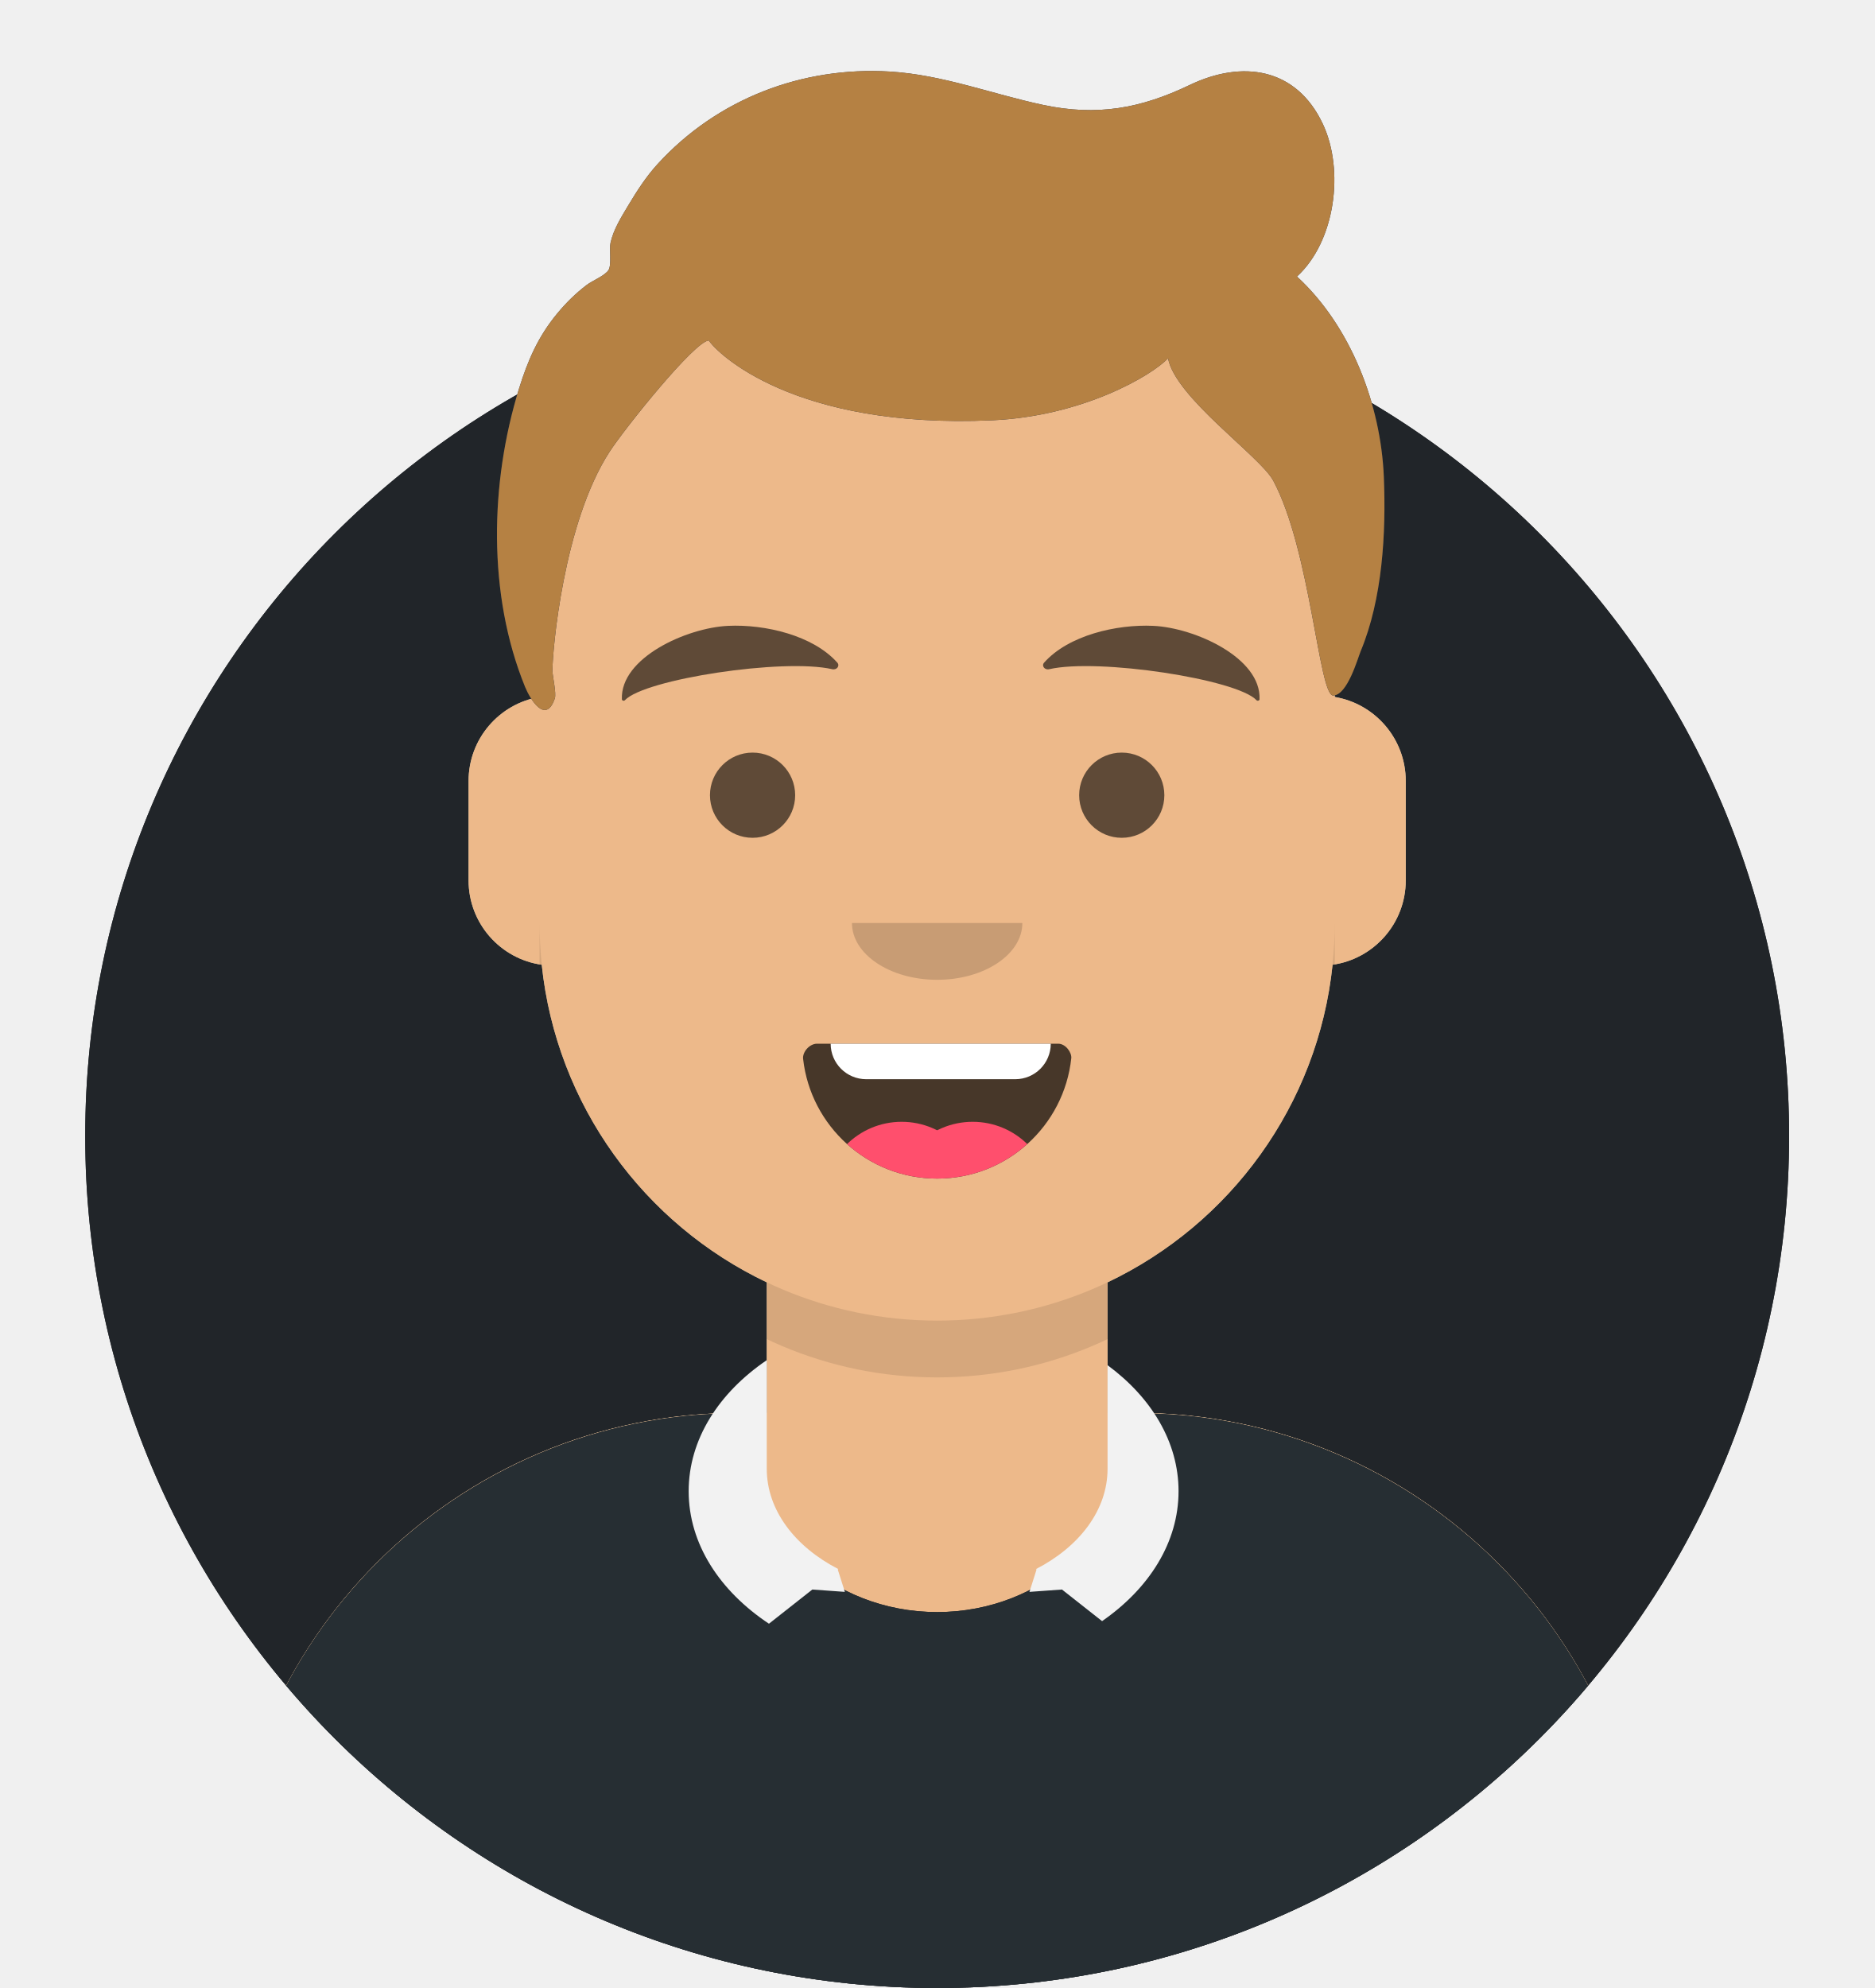
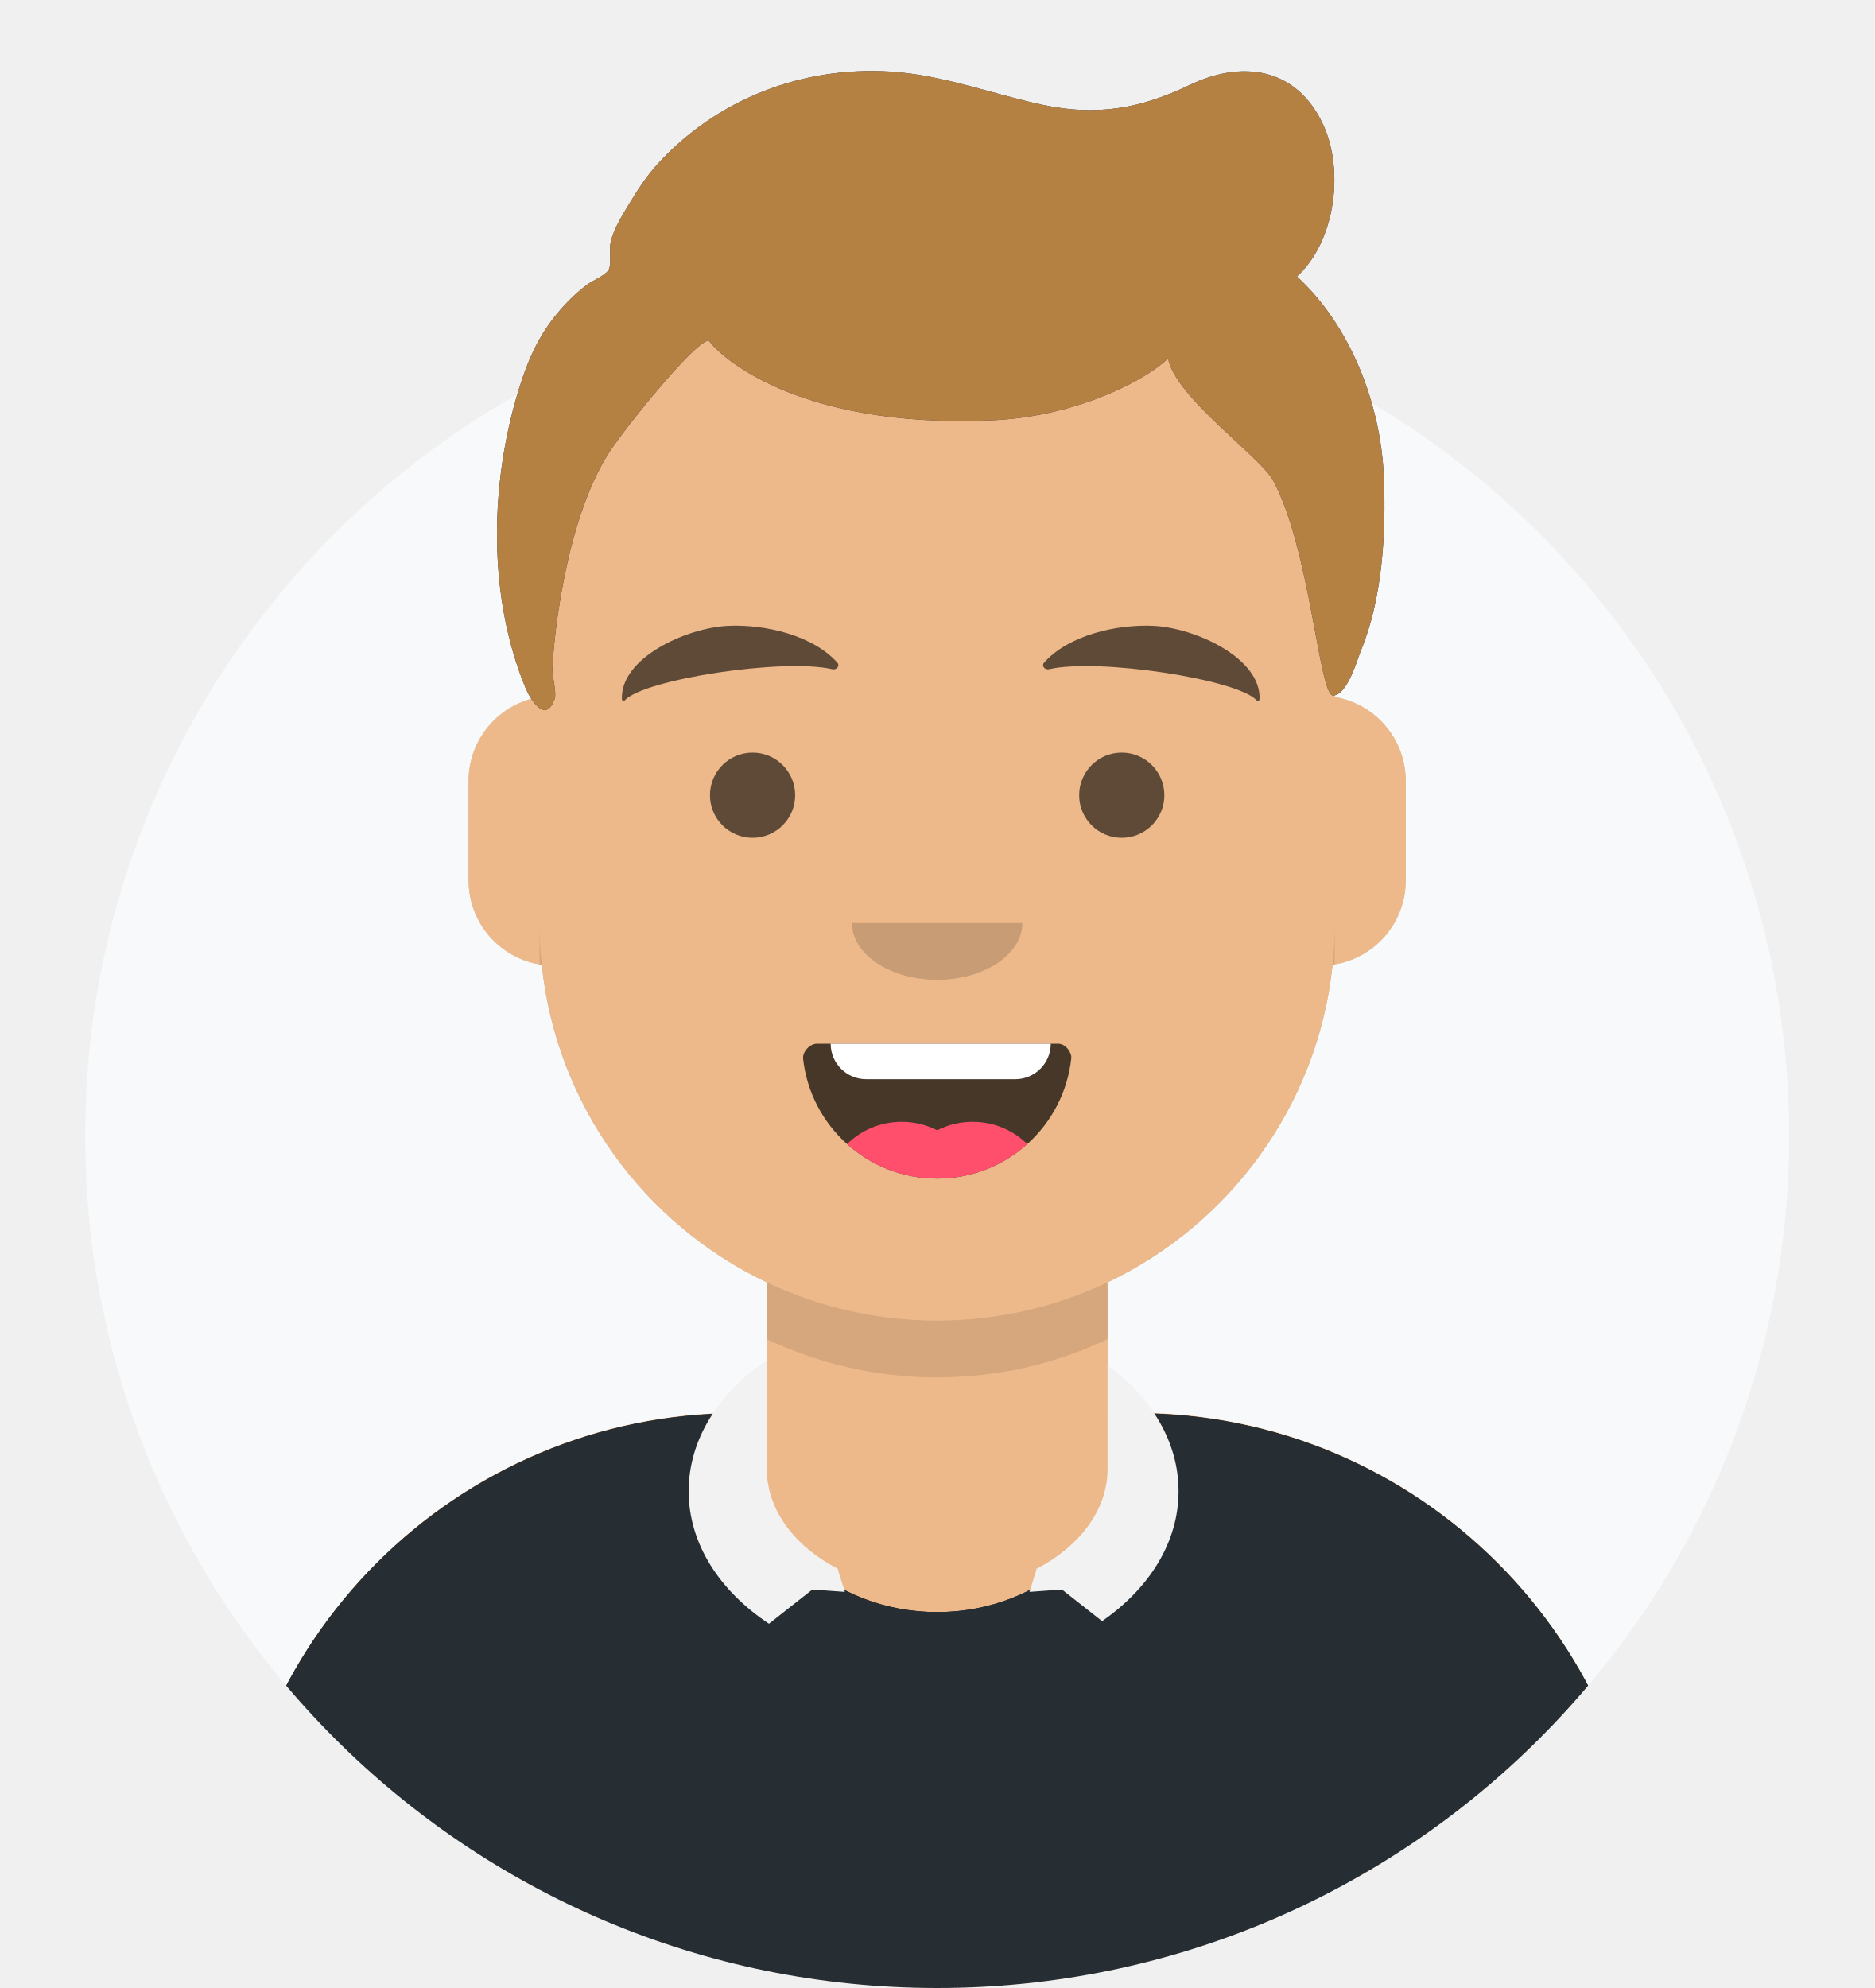
<svg xmlns="http://www.w3.org/2000/svg" xmlns:xlink="http://www.w3.org/1999/xlink" width="264px" height="280px" viewBox="0 0 264 280" version="1.1">
  <defs>
    <circle id="react-path-1" cx="120" cy="120" r="120" />
    <path d="M12,160 C12,226.274 65.726,280 132,280 C198.274,280 252,226.274 252,160 L264,160 L264,-1.42108547e-14 L-3.19744231e-14,-1.42108547e-14 L-3.19744231e-14,160 L12,160 Z" id="react-path-2" />
    <path d="M124,144.611 L124,163 L128,163 L128,163 C167.765,163 200,195.235 200,235 L200,244 L0,244 L0,235 C-4.86974701e-15,195.235 32.235,163 72,163 L72,163 L76,163 L76,144.611 C58.763,136.422 46.372,119.687 44.305,99.881 C38.48,99.058 34,94.052 34,88 L34,74 C34,68.054 38.325,63.118 44,62.166 L44,56 L44,56 C44,25.072 69.072,5.68137151e-15 100,0 L100,0 L100,0 C130.928,-5.68137151e-15 156,25.072 156,56 L156,62.166 C161.675,63.118 166,68.054 166,74 L166,88 C166,94.052 161.52,99.058 155.695,99.881 C153.628,119.687 141.237,136.422 124,144.611 Z" id="react-path-3" />
  </defs>
  <g id="Avataaar" stroke="none" stroke-width="1" fill="none" fill-rule="evenodd">
    <g transform="translate(-825, -1100)" id="Avataaar/Circle">
      <g transform="translate(825, 1100)">
        <g id="Circle" stroke-width="1" fill-rule="evenodd" transform="translate(12, 40)">
          <mask id="react-mask-4" fill="white">
            <use xlink:href="#react-path-1" />
          </mask>
-           <use id="Circle-Background" fill="#212529" xlink:href="#react-path-1" />
-           <g id="Color/Palette/Blue-01" mask="url(#react-mask-4)" fill="#212529">
+           <use id="Circle-Background" fill="none" xlink:href="#react-path-1" />
+           <g id="Color/Palette/Blue-01" mask="url(#react-mask-4)" fill="#f8f9fa">
            <rect id="🖍Color" x="0" y="0" width="240" height="240" />
          </g>
        </g>
        <mask id="react-mask-5" fill="white">
          <use xlink:href="#react-path-2" />
        </mask>
        <g id="Mask" />
        <g id="Avataaar" stroke-width="1" fill-rule="evenodd" mask="url(#react-mask-5)">
          <g id="Body" transform="translate(32, 36)">
            <mask id="react-mask-6" fill="white">
              <use xlink:href="#react-path-3" />
            </mask>
            <use fill="#D0C6AC" xlink:href="#react-path-3" />
            <g id="Skin/👶🏽-03-Brown" mask="url(#react-mask-6)" fill="#EDB98A">
              <g transform="translate(0, 0)" id="Color">
                <rect x="0" y="0" width="264" height="280" />
              </g>
            </g>
            <path d="M156,79 L156,102 C156,132.928 130.928,158 100,158 C69.072,158 44,132.928 44,102 L44,79 L44,94 C44,124.928 69.072,150 100,150 C130.928,150 156,124.928 156,94 L156,79 Z" id="Neck-Shadow" fill-opacity="0.1" fill="#000000" mask="url(#react-mask-6)" />
          </g>
          <g id="Clothing/Collar-+-Sweater" transform="translate(0, 170)">
            <defs>
              <path d="M105.192,29.052 L104,29.052 L104,29.052 C64.235,29.052 32,61.287 32,101.052 L32,110 L232,110 L232,101.052 C232,61.287 199.765,29.052 160,29.052 L160,29.052 L158.808,29.052 C158.935,30.035 159,31.036 159,32.052 C159,45.859 146.912,57.052 132,57.052 C117.088,57.052 105,45.859 105,32.052 C105,31.036 105.065,30.035 105.192,29.052 Z" id="react-path-45" />
            </defs>
            <mask id="react-mask-46" fill="white">
              <use xlink:href="#react-path-45" />
            </mask>
            <use id="Clothes" fill="#212529" fill-rule="evenodd" xlink:href="#react-path-45" />
            <g id="Color/Palette/Gray-01" mask="url(#react-mask-46)" fill-rule="evenodd" fill="#262E33">
              <rect id="🖍Color" x="0" y="0" width="264" height="110" />
            </g>
            <path d="M156,22.279 C162.182,26.835 166,33.106 166,40.028 C166,47.233 161.863,53.733 155.229,58.327 L149.579,53.876 L145,54.208 L146,51.057 L145.922,50.996 C152.022,47.853 156,42.7 156,36.877 L156,22.279 Z M108,21.571 C101.233,26.174 97,32.74 97,40.028 C97,47.426 101.362,54.08 108.308,58.692 L114.421,53.876 L119,54.208 L118,51.057 L118.078,50.996 C111.978,47.853 108,42.7 108,36.877 L108,21.571 Z" id="Collar" fill="#F2F2F2" fill-rule="evenodd" />
          </g>
          <g id="Face" transform="translate(76, 82)" fill="#000000">
            <g id="Mouth/Smile" transform="translate(2, 52)">
              <defs>
                <path d="M35.118,15.128 C36.176,24.62 44.226,32 54,32 C63.804,32 71.874,24.574 72.892,15.04 C72.974,14.273 72.117,13 71.043,13 C56.149,13 44.738,13 37.087,13 C36.007,13 35.012,14.178 35.118,15.128 Z" id="react-path-49" />
              </defs>
              <mask id="react-mask-50" fill="white">
                <use xlink:href="#react-path-49" />
              </mask>
              <use id="Mouth" fill-opacity="0.7" fill="#000000" fill-rule="evenodd" xlink:href="#react-path-49" />
              <rect id="Teeth" fill="#FFFFFF" fill-rule="evenodd" mask="url(#react-mask-50)" x="39" y="2" width="31" height="16" rx="5" />
              <g id="Tongue" stroke-width="1" fill-rule="evenodd" mask="url(#react-mask-50)" fill="#FF4F6D">
                <g transform="translate(38, 24)">
                  <circle cx="11" cy="11" r="11" />
                  <circle cx="21" cy="11" r="11" />
                </g>
              </g>
            </g>
            <g id="Nose/Default" transform="translate(28, 40)" fill-opacity="0.16">
              <path d="M16,8 C16,12.418 21.373,16 28,16 L28,16 C34.627,16 40,12.418 40,8" id="Nose" />
            </g>
            <g id="Eyes/Default-😀" transform="translate(0, 8)" fill-opacity="0.6">
              <circle id="Eye" cx="30" cy="22" r="6" />
              <circle id="Eye" cx="82" cy="22" r="6" />
            </g>
            <g id="Eyebrow/Natural/Default-Natural" fill-opacity="0.6">
              <path d="M26.039,6.21 C20.278,6.983 11.293,12.005 12.044,17.818 C12.069,18.008 12.357,18.067 12.481,17.908 C14.967,14.72 34.193,10.037 41.194,11.015 C41.835,11.104 42.258,10.443 41.821,10.03 C38.077,6.495 31.2,5.512 26.039,6.21" id="Eyebrow" transform="translate(27, 12) rotate(5) translate(-27, -12) " />
              <path d="M85.039,6.21 C79.278,6.983 70.293,12.005 71.044,17.818 C71.069,18.008 71.357,18.067 71.481,17.908 C73.967,14.72 93.193,10.037 100.194,11.015 C100.835,11.104 101.258,10.443 100.821,10.03 C97.077,6.495 90.2,5.512 85.039,6.21" id="Eyebrow" transform="translate(86, 12) scale(-1, 1) rotate(5) translate(-86, -12) " />
            </g>
          </g>
          <g id="Top" stroke-width="1" fill-rule="evenodd">
            <defs>
              <rect id="react-path-39" x="0" y="0" width="264" height="280" />
              <path d="M183.68,38.949 C189.086,33.999 190.387,23.962 187.318,17.449 C183.549,9.454 175.901,8.452 168.572,11.969 C161.664,15.284 155.515,16.388 147.95,14.782 C140.692,13.241 133.806,10.523 126.303,10.076 C113.978,9.343 102.003,13.915 93.603,23.129 C92,24.887 90.709,26.897 89.488,28.934 C88.512,30.564 87.411,32.313 86.995,34.192 C86.797,35.086 87.165,37.29 86.72,38.022 C86.239,38.812 84.424,39.537 83.651,40.124 C82.084,41.313 80.727,42.654 79.471,44.171 C76.805,47.393 75.338,50.758 74.103,54.743 C70.001,67.988 69.653,83.741 74.957,96.747 C75.664,98.481 77.855,102.099 79.143,98.385 C79.398,97.651 78.809,95.191 78.81,94.45 C78.815,91.73 80.316,73.721 86.857,63.633 C88.986,60.349 98.83,48.052 100.841,47.954 C101.906,49.646 112.721,60.462 140.783,59.195 C153.445,58.623 163.183,52.934 165.521,50.468 C166.549,56.001 178.513,64.284 180.336,67.692 C185.603,77.538 186.771,97.996 188.781,97.957 C190.791,97.919 192.234,92.72 192.648,91.727 C195.72,84.352 196.243,75.095 195.915,67.168 C195.488,56.966 191.277,45.942 183.68,38.949 Z" id="react-path-38" />
              <filter x="-0.8%" y="-2.0%" width="101.5%" height="108.0%" filterUnits="objectBoundingBox" id="react-filter-35">
                <feOffset dx="0" dy="2" in="SourceAlpha" result="shadowOffsetOuter1" />
                <feColorMatrix values="0 0 0 0 0   0 0 0 0 0   0 0 0 0 0  0 0 0 0.16 0" type="matrix" in="shadowOffsetOuter1" result="shadowMatrixOuter1" />
                <feMerge>
                  <feMergeNode in="shadowMatrixOuter1" />
                  <feMergeNode in="SourceGraphic" />
                </feMerge>
              </filter>
            </defs>
            <mask id="react-mask-37" fill="white">
              <use xlink:href="#react-path-39" />
            </mask>
            <g id="Mask" />
            <g id="Top/Short-Hair/Short-Waved" mask="url(#react-mask-37)">
              <g transform="translate(-1, 0)">
                <mask id="react-mask-36" fill="white">
                  <use xlink:href="#react-path-38" />
                </mask>
                <use id="Short-Hair" stroke="none" fill="#28354B" fill-rule="evenodd" xlink:href="#react-path-38" />
                <g id="Skin/👶🏽-03-Brown" mask="url(#react-mask-36)" fill="#B58143">
                  <g transform="translate(0, 0) " id="Color">
                    <rect x="0" y="0" width="264" height="280" />
                  </g>
                </g>
              </g>
            </g>
          </g>
        </g>
      </g>
    </g>
  </g>
</svg>
